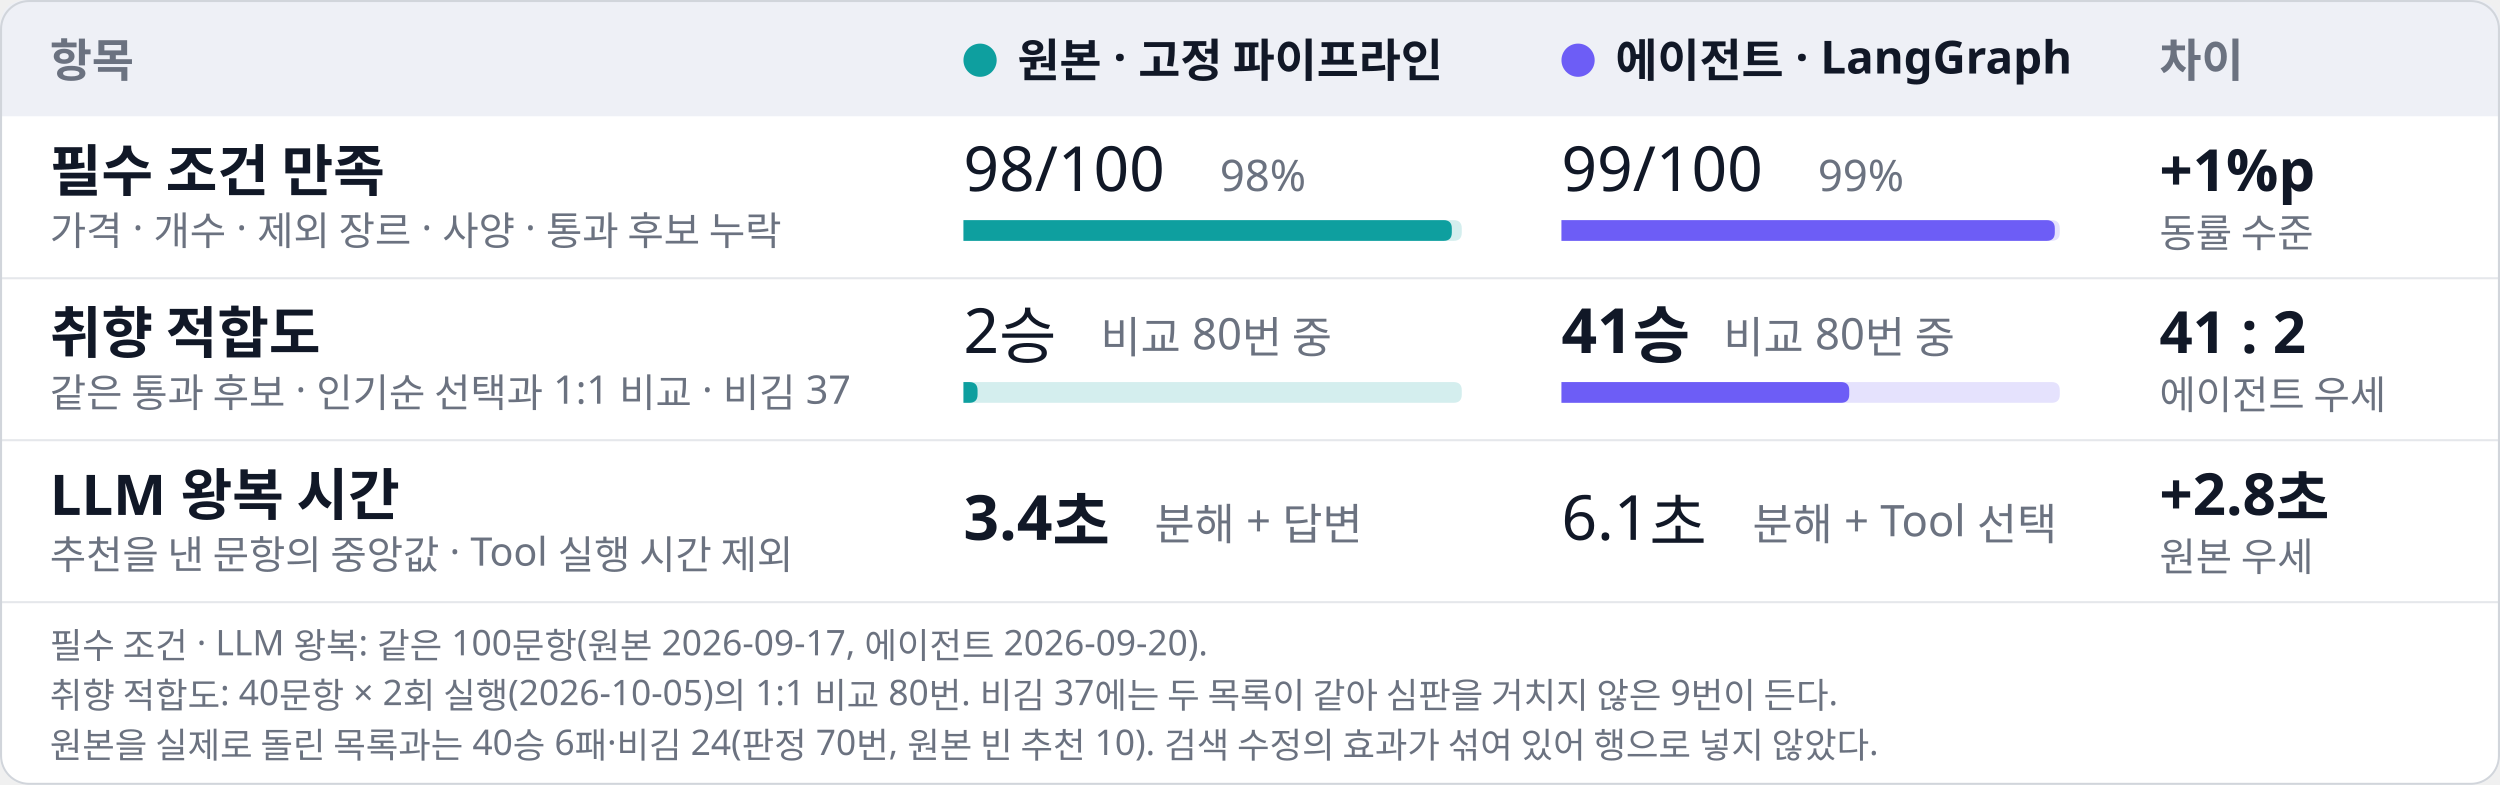
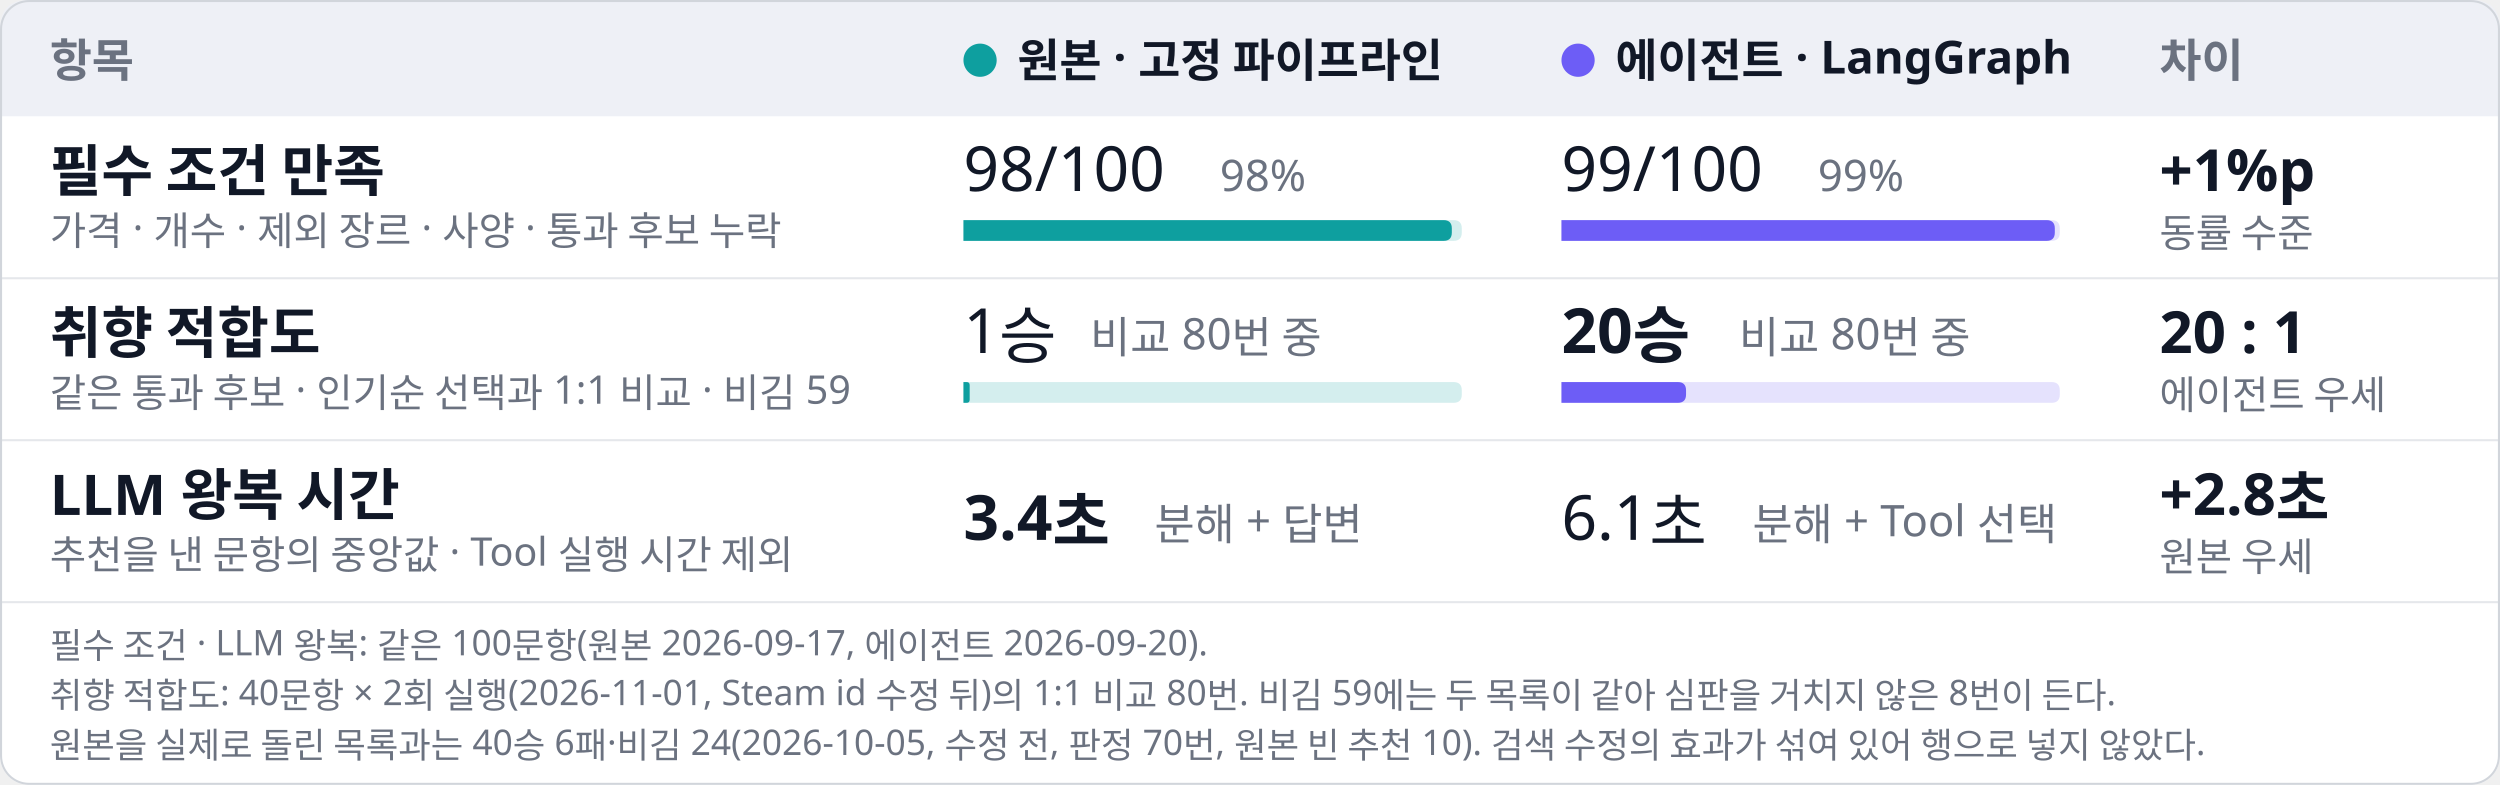
<svg xmlns="http://www.w3.org/2000/svg" width="1204" height="378" viewBox="56 172 1204 378" font-family="Apple SD Gothic Neo, Pretendard, Noto Sans KR, sans-serif">
  <rect x="56" y="172" width="1204" height="378" rx="14" fill="white" />
  <path d="M56 228 V186 Q56 172 70 172 H1246 Q1260 172 1260 186 V228 Z" fill="#EEF0F6" />
  <text x="80" y="209" font-size="22" fill="#6B7280" font-weight="600" text-anchor="start">항목</text>
  <circle cx="528" cy="201" r="8" fill="#0E9F9F" />
  <text x="546" y="209" font-size="22" fill="#111827" font-weight="600" text-anchor="start">원본 · 고정 파이프라인</text>
  <circle cx="816" cy="201" r="8" fill="#6D5DF6" />
  <text x="834" y="209" font-size="22" fill="#111827" font-weight="600" text-anchor="start">에이전트 · LangGraph</text>
  <text x="1096" y="209" font-size="22" fill="#6B7280" font-weight="600" text-anchor="start">차이</text>
  <text x="80" y="264" font-size="27" fill="#111827" font-weight="600" text-anchor="start">필수 조건 만족</text>
  <text x="80" y="290" font-size="19" fill="#6B7280" font-weight="400" text-anchor="start">가격 · 개수 · 제외 장르 · 사양 · 통과 후보 누락</text>
  <text x="520" y="264" font-size="30" fill="#111827" font-weight="500" text-anchor="start">98/100</text>
  <text x="643.5" y="264" font-size="21" fill="#6B7280" font-weight="400" text-anchor="start">98%</text>
  <path d="M520 278 H756 Q760 278 760 282 V284 Q760 288 756 288 H520 Z" fill="#D4EEEE" />
  <path d="M520 278 H751.2 Q755.2 278 755.2 282 V284 Q755.2 288 751.2 288 H520 Z" fill="#0E9F9F" />
  <text x="808" y="264" font-size="30" fill="#111827" font-weight="500" text-anchor="start">99/100</text>
  <text x="931.5" y="264" font-size="21" fill="#6B7280" font-weight="400" text-anchor="start">99%</text>
  <path d="M808 278 H1044 Q1048 278 1048 282 V284 Q1048 288 1044 288 H808 Z" fill="#E5E2FD" />
  <path d="M808 278 H1041.6 Q1045.6 278 1045.6 282 V284 Q1045.6 288 1041.6 288 H808 Z" fill="#6D5DF6" />
  <text x="1096" y="264" font-size="28" fill="#111827" font-weight="700" text-anchor="start">+1%p</text>
  <text x="1096" y="291" font-size="19" fill="#6B7280" font-weight="400" text-anchor="start">동률 수준</text>
  <line x1="56" y1="306" x2="1260" y2="306" stroke="#E5E7EB" />
  <text x="80" y="342" font-size="27" fill="#111827" font-weight="600" text-anchor="start">취향 적합도</text>
-   <text x="80" y="368" font-size="19" fill="#6B7280" font-weight="400" text-anchor="start">같은 통과 후보 · 인기순 선택과 1:1 비교 · 비김 37</text>
-   <text x="520" y="342" font-size="30" fill="#111827" font-weight="500" text-anchor="start">2승</text>
-   <text x="586" y="342" font-size="21" fill="#6B7280" font-weight="400" text-anchor="start">비교 80번 중</text>
+   <text x="80" y="368" font-size="19" fill="#6B7280" font-weight="400" text-anchor="start">같은 통과 후보 · 인기순 선택과 1:1 비교 · 비김 59</text>
+   <text x="520" y="342" font-size="30" fill="#111827" font-weight="500" text-anchor="start">1승</text>
+   <text x="581" y="342" font-size="21" fill="#6B7280" font-weight="400" text-anchor="start">비교 80번 중</text>
  <path d="M520 356 H756 Q760 356 760 360 V362 Q760 366 756 366 H520 Z" fill="#D4EEEE" />
-   <path d="M520 356 H522.8 Q526.8 356 526.8 360 V362 Q526.8 366 522.8 366 H520 Z" fill="#0E9F9F" />
-   <text x="808" y="342" font-size="30" fill="#111827" font-weight="700" text-anchor="start">41승</text>
-   <text x="886" y="342" font-size="21" fill="#6B7280" font-weight="400" text-anchor="start">비교 80번 중</text>
+   <path d="M520 356 H521.5 Q523 356 523 357.5 V364.5 Q523 366 521.5 366 H520 Z" fill="#0E9F9F" />
+   <text x="808" y="342" font-size="30" fill="#111827" font-weight="700" text-anchor="start">20승</text>
+   <text x="893.5" y="342" font-size="21" fill="#6B7280" font-weight="400" text-anchor="start">비교 80번 중</text>
  <path d="M808 356 H1044 Q1048 356 1048 360 V362 Q1048 366 1044 366 H808 Z" fill="#E5E2FD" />
-   <path d="M808 356 H942.6 Q946.6 356 946.6 360 V362 Q946.6 366 942.6 366 H808 Z" fill="#6D5DF6" />
-   <text x="1096" y="342" font-size="28" fill="#111827" font-weight="700" text-anchor="start">41 : 2</text>
+   <path d="M808 356 H864 Q868 356 868 360 V362 Q868 366 864 366 H808 Z" fill="#6D5DF6" />
+   <text x="1096" y="342" font-size="28" fill="#111827" font-weight="700" text-anchor="start">20 : 1</text>
  <text x="1096" y="369" font-size="19" fill="#6B7280" font-weight="400" text-anchor="start">에이전트 우세</text>
  <line x1="56" y1="384" x2="1260" y2="384" stroke="#E5E7EB" />
  <text x="80" y="420" font-size="27" fill="#111827" font-weight="600" text-anchor="start">LLM 왕복 시간</text>
  <text x="80" y="446" font-size="19" fill="#6B7280" font-weight="400" text-anchor="start">추천을 낸 문항의 중앙값 · Tool 실행 시간 제외</text>
  <text x="520" y="432" font-size="30" fill="#111827" font-weight="700" text-anchor="start">3.4초</text>
  <text x="612" y="432" font-size="21" fill="#6B7280" font-weight="400" text-anchor="start">분해 + 답변</text>
  <text x="808" y="432" font-size="30" fill="#111827" font-weight="500" text-anchor="start">6.1초</text>
  <text x="900" y="432" font-size="21" fill="#6B7280" font-weight="400" text-anchor="start">분해 + Tool 선택</text>
  <text x="1096" y="420" font-size="28" fill="#111827" font-weight="700" text-anchor="start">+2.8초</text>
  <text x="1096" y="447" font-size="19" fill="#6B7280" font-weight="400" text-anchor="start">원본 우세</text>
  <line x1="56" y1="462" x2="1260" y2="462" stroke="#E5E7EB" />
  <text x="80" y="489" font-size="17" fill="#6B7280" font-weight="400" text-anchor="start">필수 조건 · LLM 왕복: 같은 100문항(원본 2026-09-17, 에이전트 2026-09-20).</text>
-   <text x="80" y="513" font-size="17" fill="#6B7280" font-weight="400" text-anchor="start">취향 적합도: 40문항 × 2회 실행(2026-10-05)의 1:1 비교 80번. 비김 37에는 두 목록이 같아 심판을 거치지 않은 9번이 든다.</text>
-   <text x="80" y="537" font-size="17" fill="#6B7280" font-weight="400" text-anchor="start">원본을 실제로 돌린 목록과는 40승 6패·비김 24(판정 70번, 원본 빈 추천 10). 검색 수정의 효과가 섞여 있어 행으로 넣지 않았다.</text>
+   <text x="80" y="513" font-size="17" fill="#6B7280" font-weight="400" text-anchor="start">취향 적합도: 40문항 × 2회 실행(2026-11-01, Steam id 수정 뒤)의 1:1 비교 80번. 비김 59에는 두 목록이 같아 심판을 거치지 않은 8번이 든다.</text>
+   <text x="80" y="537" font-size="17" fill="#6B7280" font-weight="400" text-anchor="start">원본을 실제로 돌린 목록과는 40승 6패·비김 24(2026-10-05, 수정 전, 판정 70번, 원본 빈 추천 10). 검색 수정의 효과가 섞여 있어 행으로 넣지 않았다.</text>
  <rect x="56.5" y="172.5" width="1203" height="377" rx="13.5" fill="none" stroke="#D1D5DB" />
</svg>
